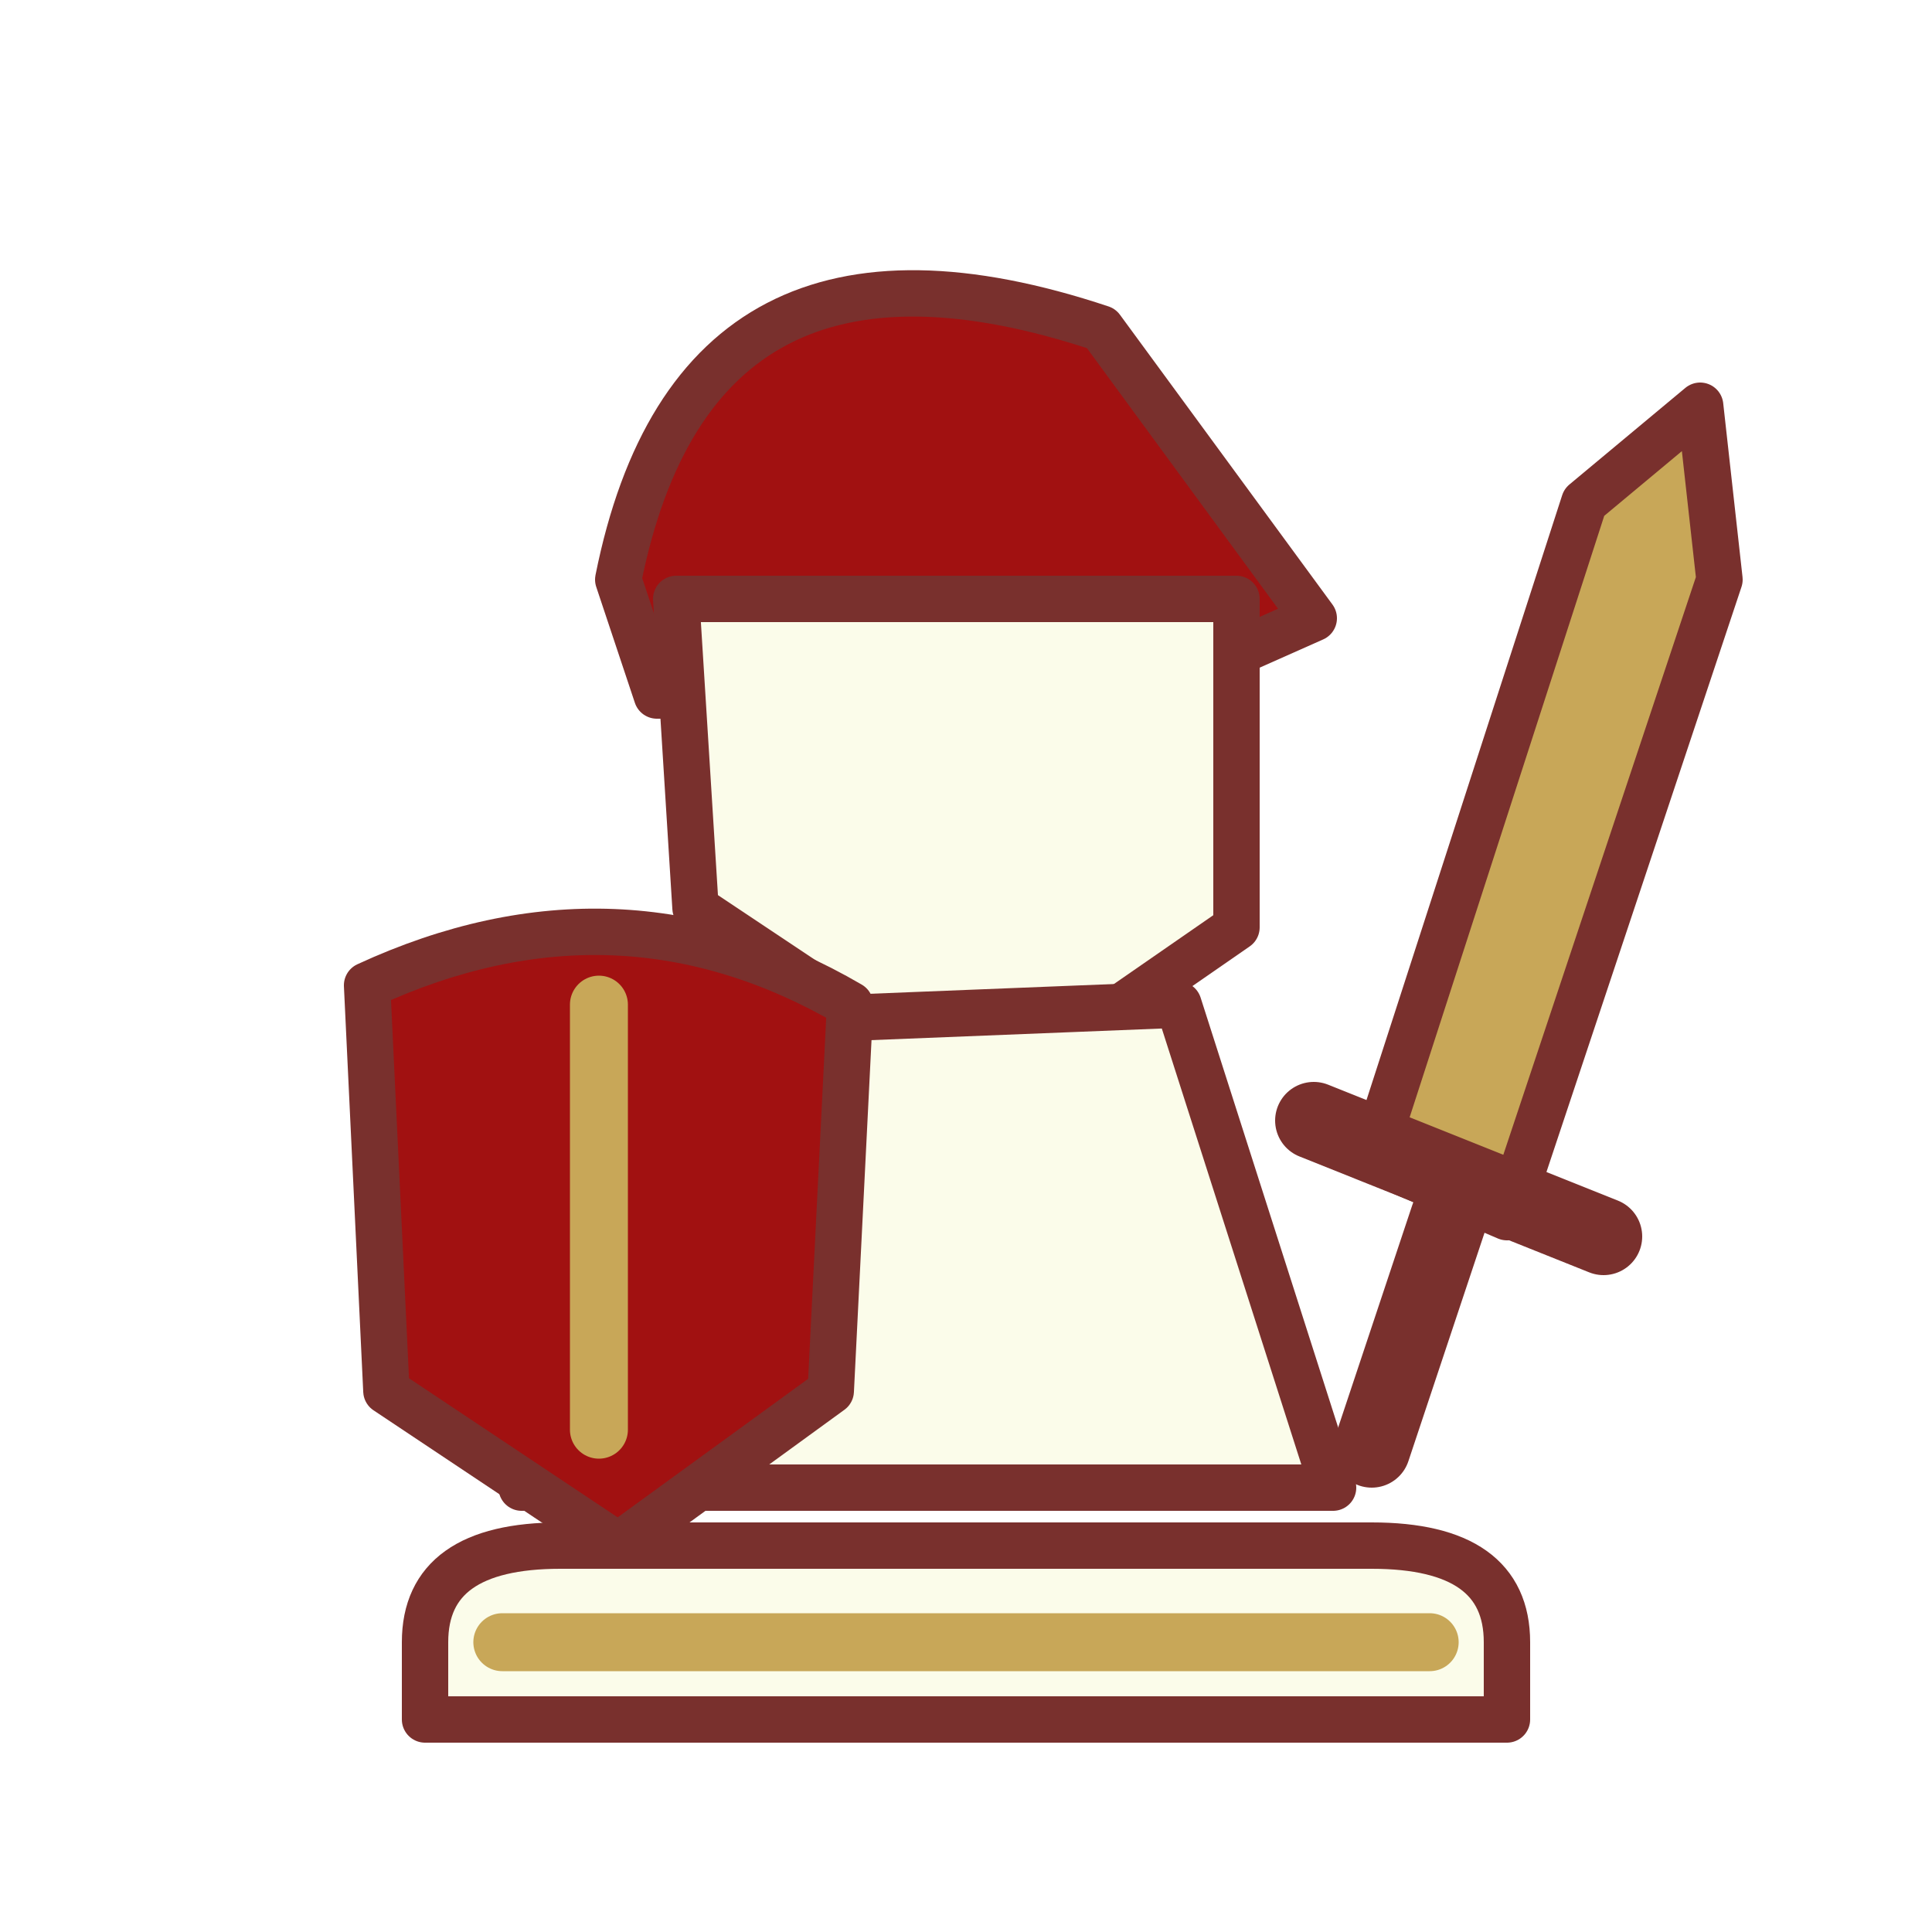
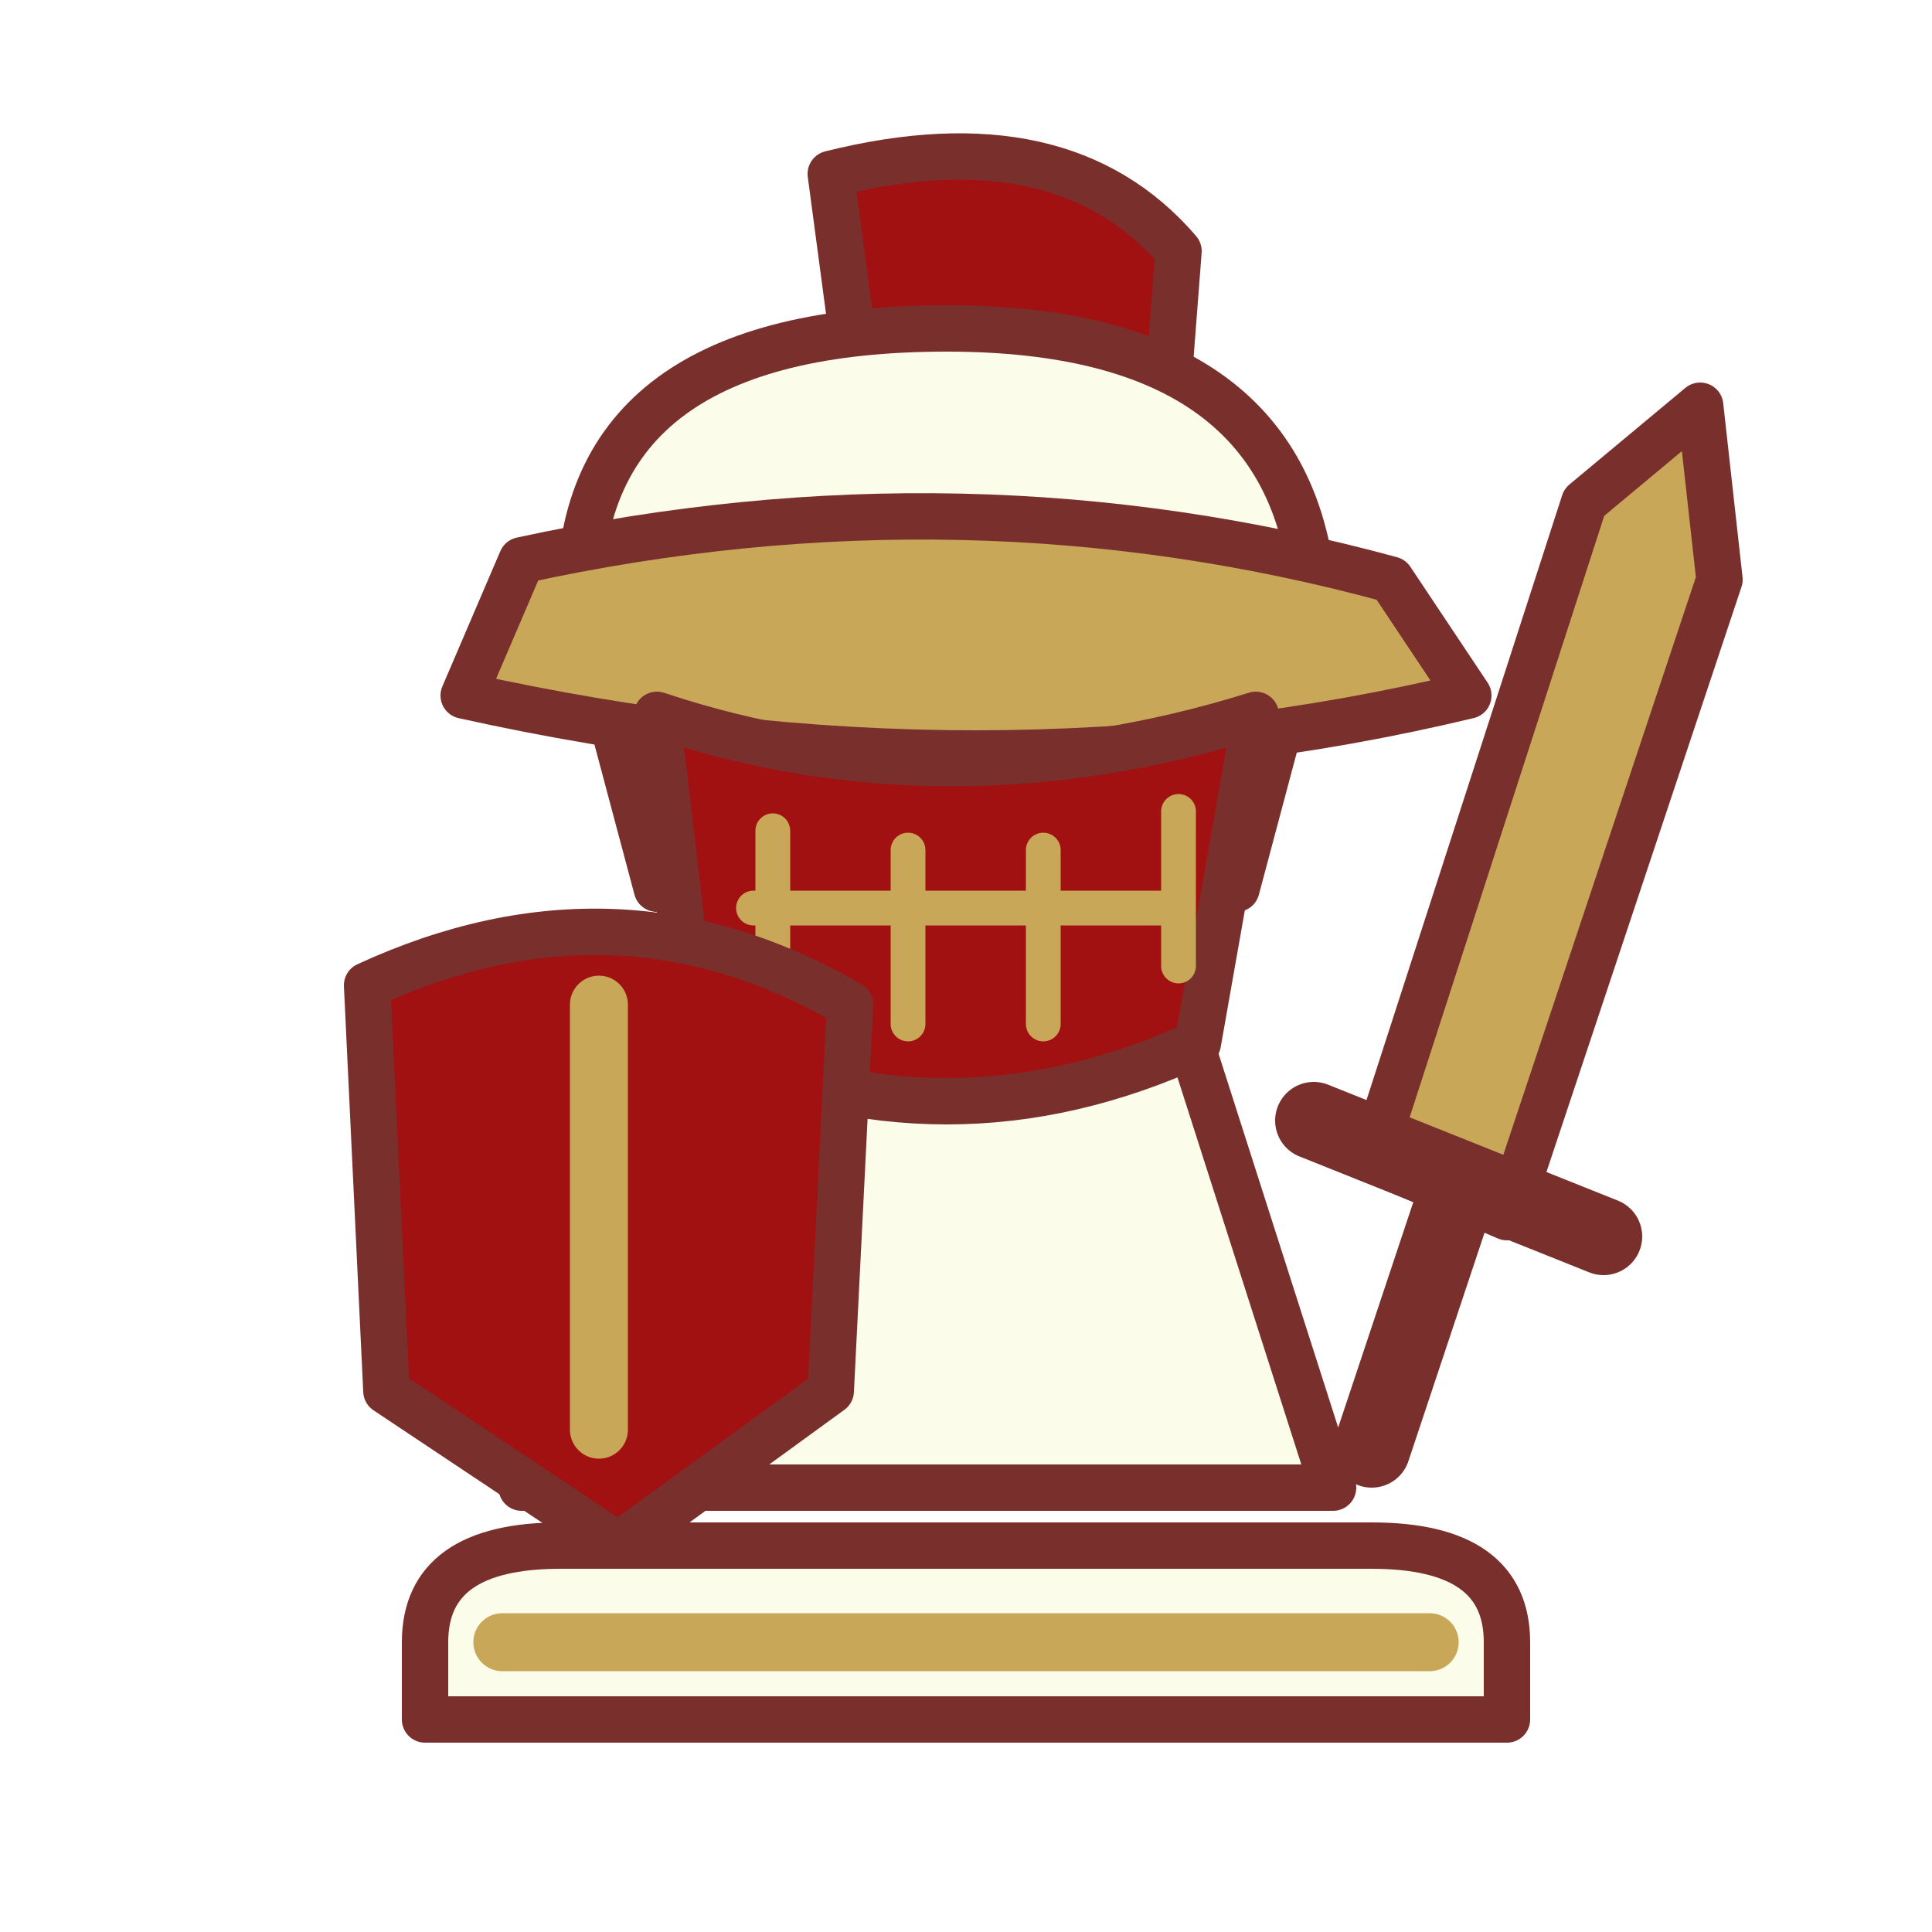
<svg xmlns="http://www.w3.org/2000/svg" viewBox="0 0 100 100">
  <g fill="#FBFCEA" stroke="#79302D" stroke-width="2.4" stroke-linejoin="round" stroke-linecap="round">
-     <path d="M32 30 Q36 10 57 17 L68 32 L59 36 H34Z" fill="#A11111" />
-     <path d="M35 31 H64 V48 L51 57 L36 47Z" />
    <path d="M36 53 L27 77 H69 L61 52Z" />
+     <path d="M45 24 L43 9 Q55 6 61 13 L60 26Z" fill="#A11111" />
+     <path d="M30 31 Q30 17 49 17 Q67 17 68 31 L64 46 H34Z" />
+     <path d="M27 29 Q50 24 72 30 L76 36 Q51 42 24 36Z" fill="#C8A758" />
+     <path d="M34 37 Q49 42 65 37 L62 54 Q49 60 36 54Z" fill="#A11111" />
+     <path d="M40 43 V51 M47 44 V53 M54 44 V53 M61 42 V50 M39 47 H61" fill="none" stroke="#C8A758" stroke-width="1.8" />
    <path d="M71 60 L82 26 L88 21 L89 30 L78 63Z" fill="#C8A758" />
    <path d="M68 58 L83 64 M75 63 L71 75" fill="none" stroke-width="4" />
    <path d="M19 51 Q32 45 44 52 L43 72 L32 80 L20 72Z" fill="#A11111" />
    <path d="M31 52 V74" stroke="#C8A758" stroke-width="3" />
    <path d="M22 89 V85 Q22 80 29 80 H71 Q78 80 78 85 V89Z" />
    <path d="M26 85 H74" stroke="#C8A758" stroke-width="3" />
  </g>
</svg>
